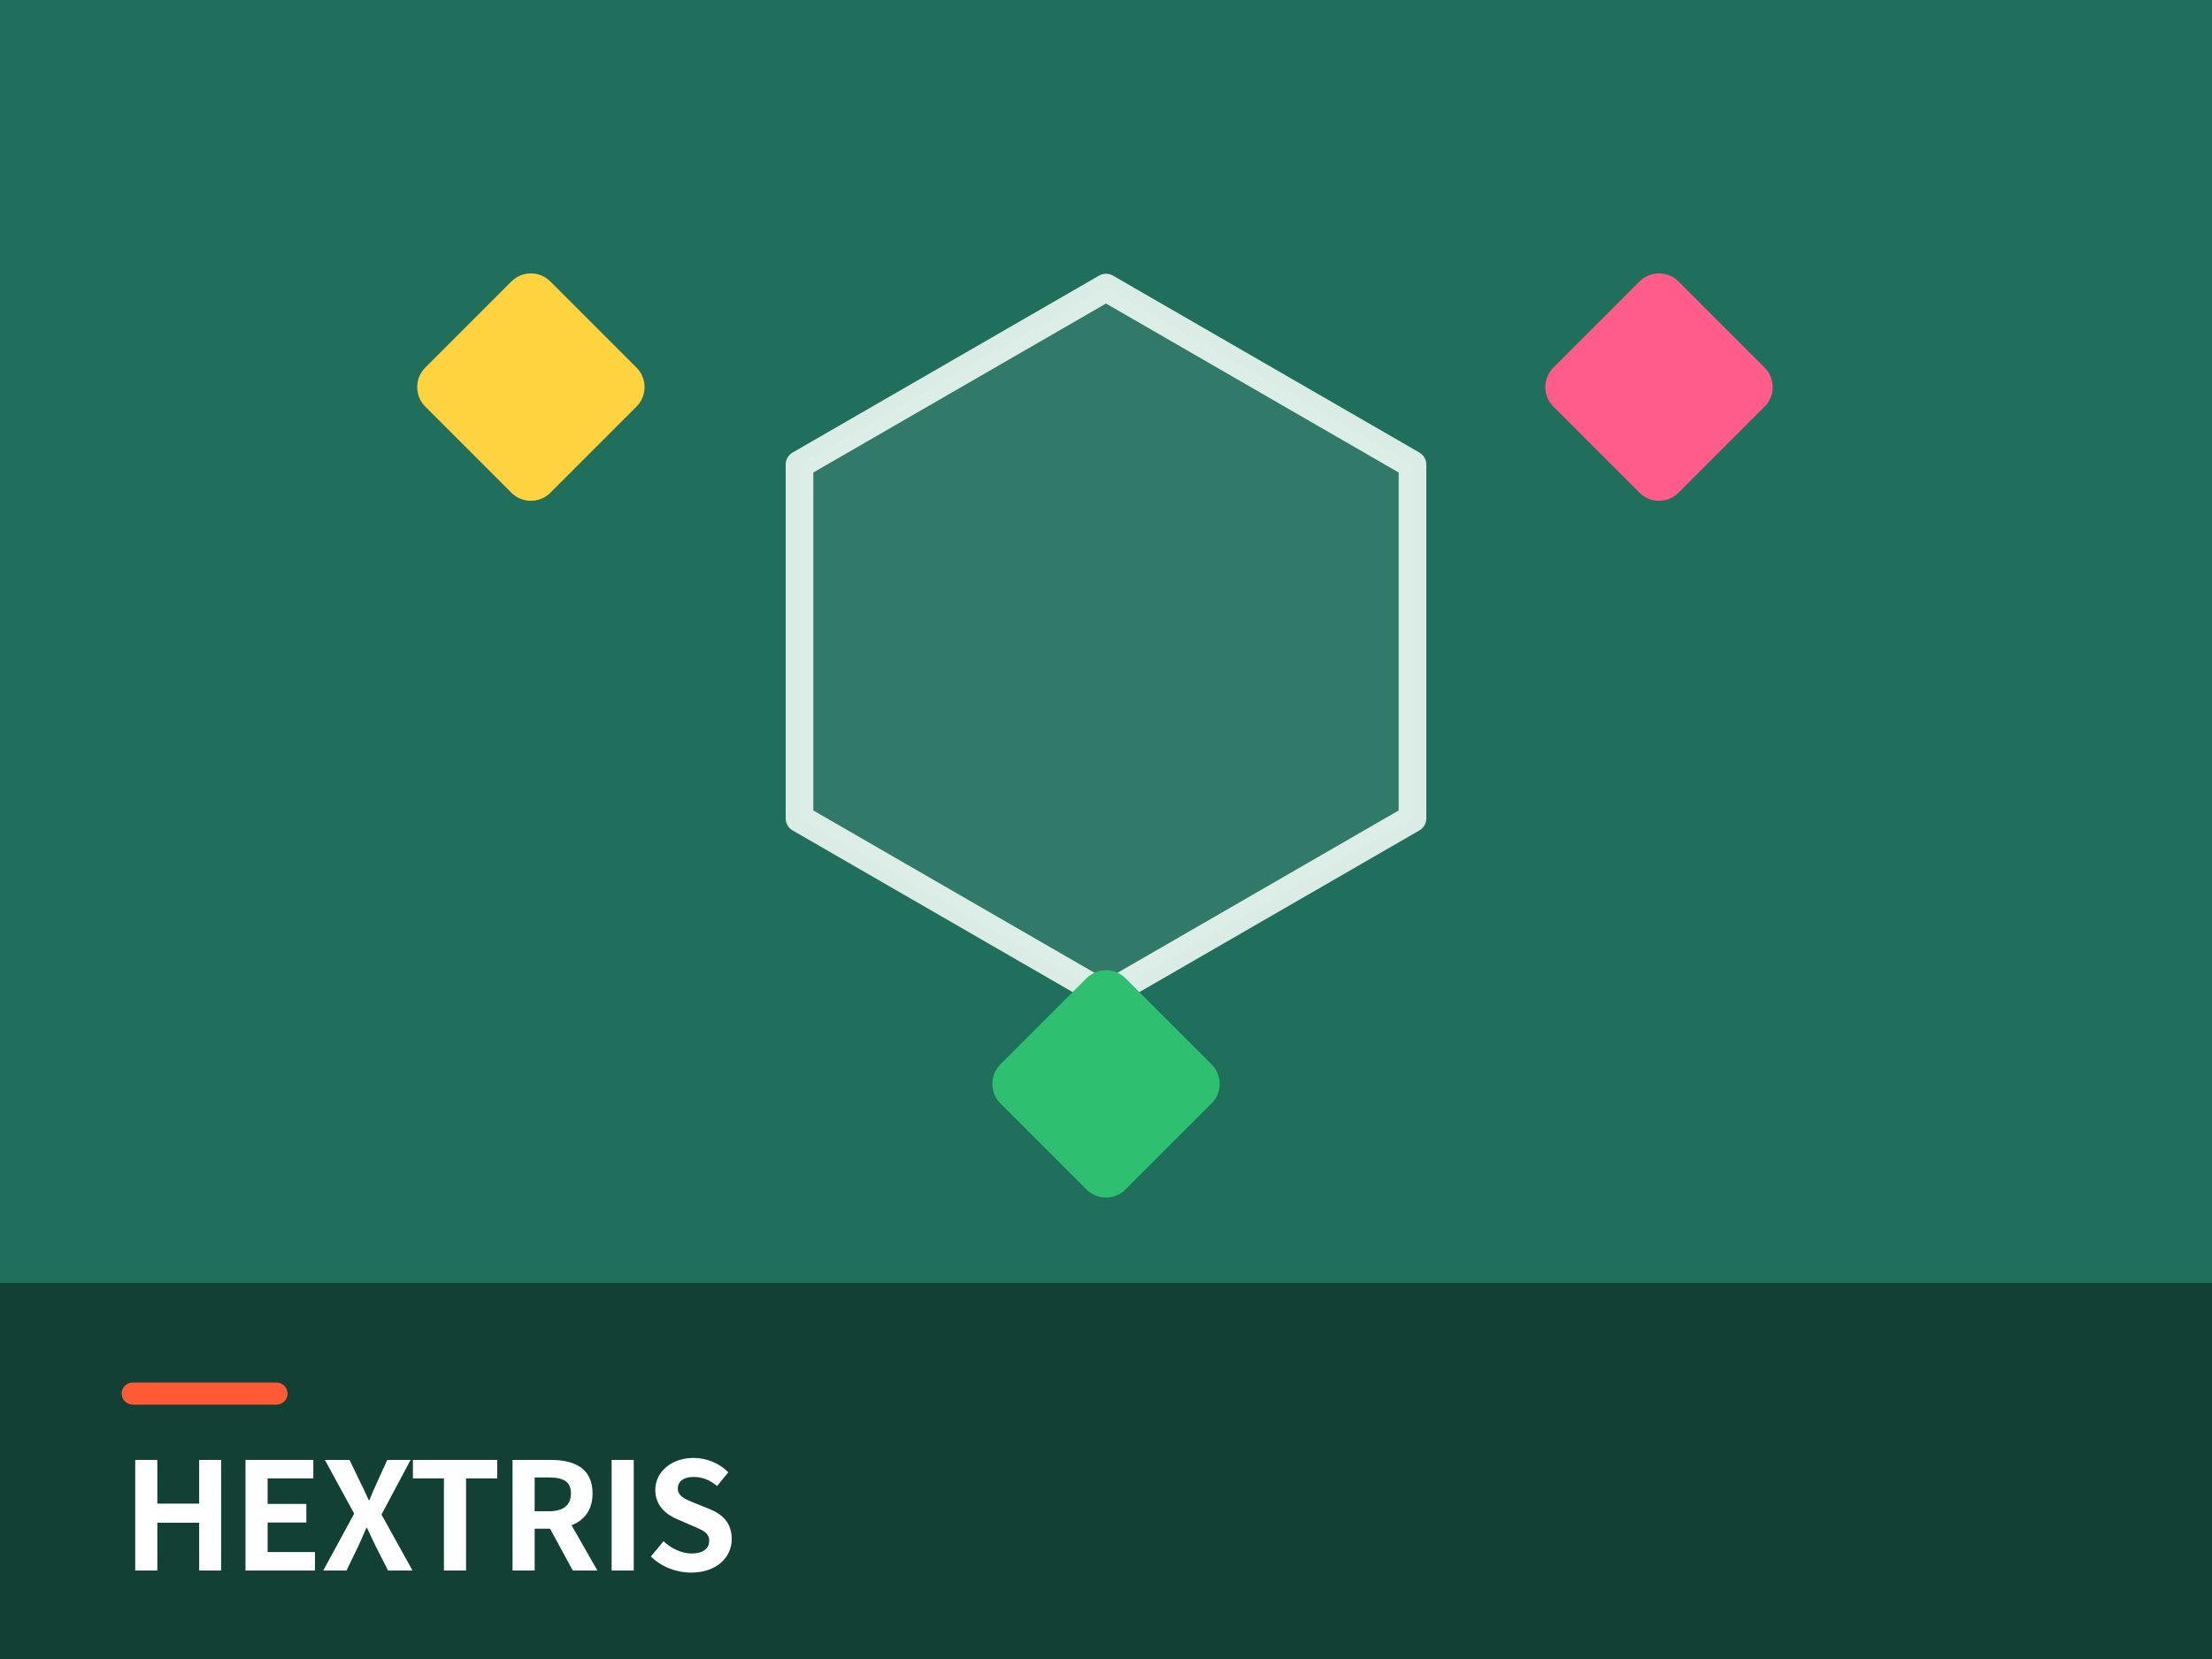
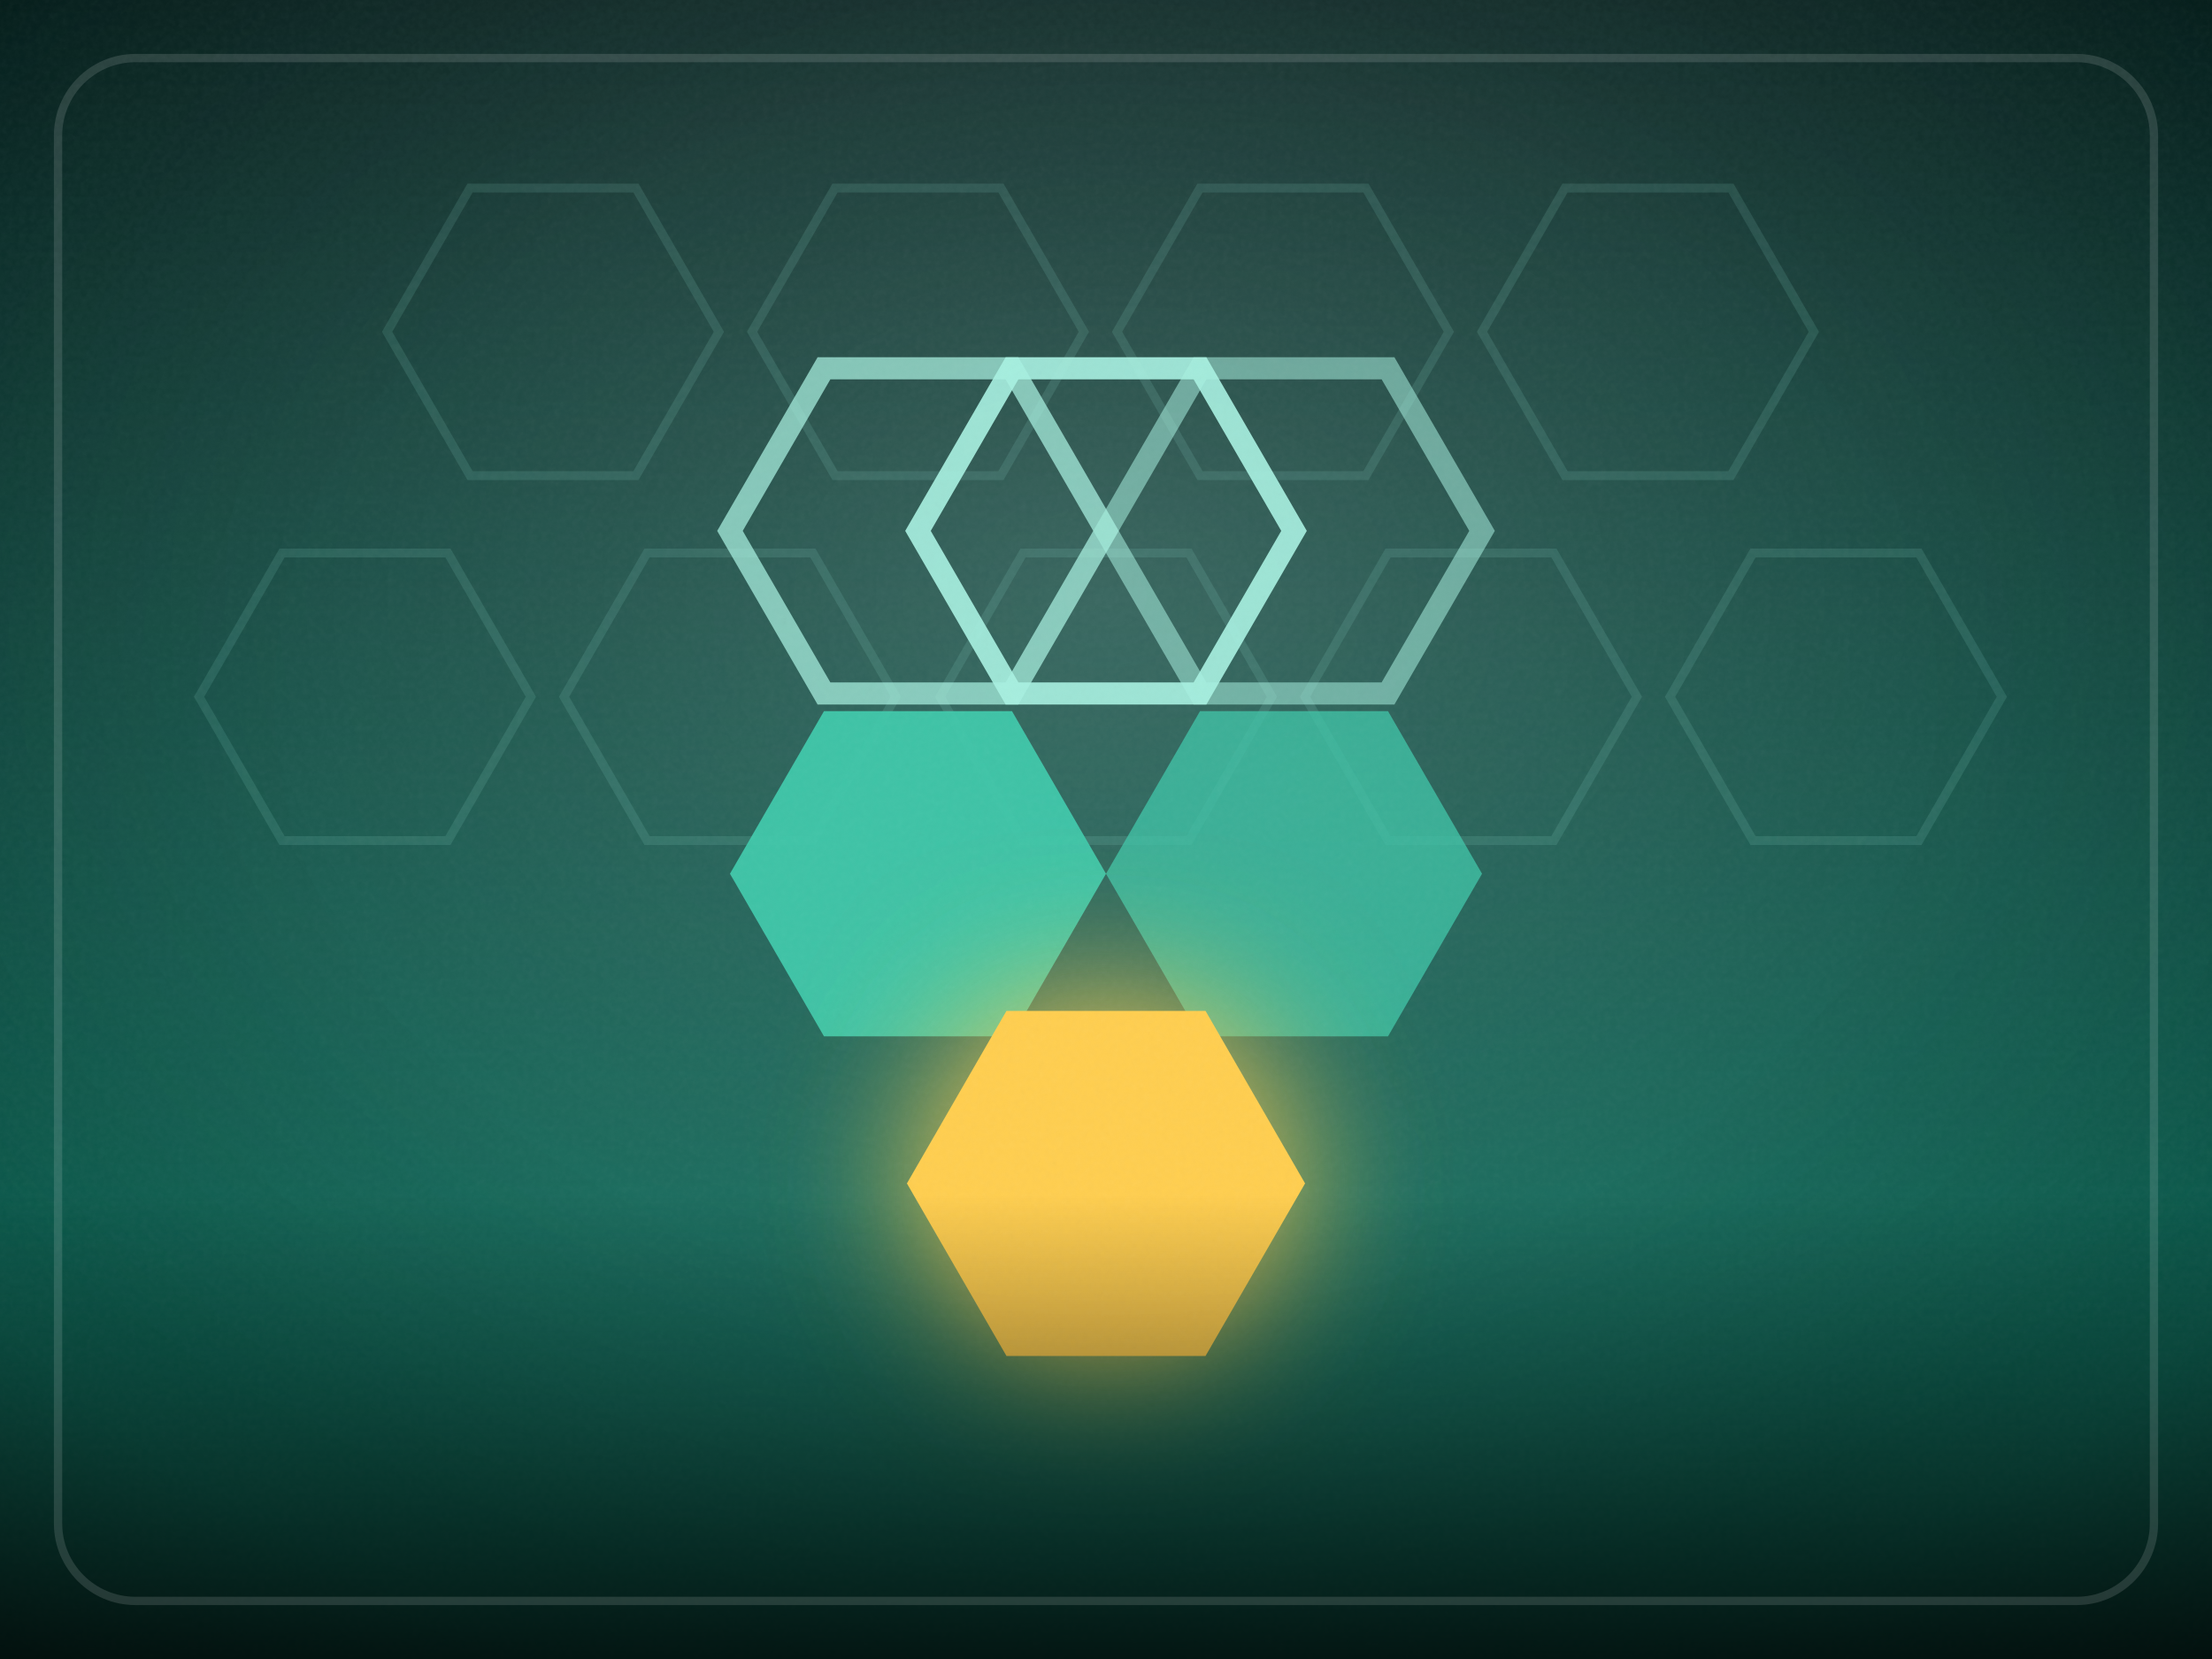
<svg xmlns="http://www.w3.org/2000/svg" viewBox="0 0 400 300" role="img" aria-label="HEXTRIS 封面">
-   <rect width="400" height="300" fill="#1F6F5C" />
-   <polygon points="200,52 255.424,84.0 255.424,148.0 200,180 144.576,148.0 144.576,84.0" fill="none" stroke="#EAF6F1" stroke-width="5" stroke-linejoin="round" opacity="0.92" />
-   <polygon points="200,52 255.424,84.0 255.424,148.0 200,180 144.576,148.0 144.576,84.0" fill="#ffffff" opacity="0.08" />
-   <rect x="80" y="54" width="32" height="32" rx="5" fill="#FFD23F" transform="rotate(45 96 70)" />
-   <rect x="284" y="54" width="32" height="32" rx="5" fill="#FF5C8A" transform="rotate(45 300 70)" />
-   <rect x="184" y="180" width="32" height="32" rx="5" fill="#2FBF71" transform="rotate(45 200 196)" />
-   <rect x="0" y="232" width="400" height="68" fill="#000" opacity="0.42" />
-   <rect x="22" y="250" width="30" height="4" rx="2" fill="#FF5A36" />
-   <text x="22" y="284" font-family="system-ui,-apple-system,'Segoe UI','Noto Sans CJK SC','PingFang SC',sans-serif" font-size="27" font-weight="800" fill="#ffffff" letter-spacing="-0.5">HEXTRIS</text>
+   <defs>
+     <linearGradient id="bg" x1="0" y1="0" x2="0" y2="1">
+       <stop offset="0" stop-color="#04211E" />
+       <stop offset="1" stop-color="#0E7A66" />
+     </linearGradient>
+     <radialGradient id="gl" cx="0.5" cy="0.36" r="0.62">
+       <stop offset="0" stop-color="#fff" stop-opacity="0.2" />
+       <stop offset="1" stop-color="#fff" stop-opacity="0" />
+     </radialGradient>
+     <radialGradient id="vg" cx="0.5" cy="0.42" r="0.8">
+       <stop offset="0.45" stop-color="#000" stop-opacity="0" />
+       <stop offset="0.78" stop-color="#000" stop-opacity="0.12" />
+       <stop offset="1" stop-color="#000" stop-opacity="0.4" />
+     </radialGradient>
+     <linearGradient id="sc" x1="0" y1="0" x2="0" y2="1">
+       <stop offset="0" stop-color="#000" stop-opacity="0" />
+       <stop offset="0.45" stop-color="#000" stop-opacity="0.34" />
+       <stop offset="1" stop-color="#000" stop-opacity="0.8" />
+     </linearGradient>
+     <filter id="nz" x="0" y="0" width="100%" height="100%">
+       <feTurbulence type="fractalNoise" baseFrequency="0.9" numOctaves="3" stitchTiles="stitch" />
+       <feColorMatrix type="saturate" values="0" />
+     </filter>
+     <filter id="gl2" x="-60%" y="-60%" width="220%" height="220%">
+       <feGaussianBlur stdDeviation="14" result="b" />
+       <feMerge>
+         <feMergeNode in="b" />
+         <feMergeNode in="SourceGraphic" />
+       </feMerge>
+     </filter>
+   </defs>
+   <rect width="400" height="300" fill="url(#bg)" />
+   <rect width="400" height="300" fill="url(#gl)" />
+   <g opacity="0.5">
+     <polygon points="130.0,60.0 115.0,86.0 85.0,86.0 70.0,60.0 85.0,34.0 115.0,34.0" fill="none" stroke="#8FE0CE" stroke-width="1.6" opacity="0.28" />
+     <polygon points="196.0,60.0 181.0,86.0 151.0,86.0 136.0,60.0 151.0,34.0 181.0,34.0" fill="none" stroke="#8FE0CE" stroke-width="1.6" opacity="0.28" />
+     <polygon points="262.0,60.0 247.0,86.0 217.0,86.0 202.0,60.0 217.0,34.0 247.0,34.0" fill="none" stroke="#8FE0CE" stroke-width="1.6" opacity="0.28" />
+     <polygon points="328.0,60.0 313.0,86.0 283.0,86.0 268.0,60.0 283.0,34.0 313.0,34.0" fill="none" stroke="#8FE0CE" stroke-width="1.6" opacity="0.28" />
+     <polygon points="96.0,126.0 81.0,152.0 51.0,152.0 36.0,126.0 51.0,100.0 81.0,100.0" fill="none" stroke="#8FE0CE" stroke-width="1.6" opacity="0.28" />
+     <polygon points="162.0,126.0 147.0,152.0 117.0,152.0 102.0,126.0 117.0,100.0 147.0,100.0" fill="none" stroke="#8FE0CE" stroke-width="1.6" opacity="0.28" />
+     <polygon points="230.0,126.0 215.0,152.0 185.0,152.0 170.0,126.0 185.0,100.0 215.0,100.0" fill="none" stroke="#8FE0CE" stroke-width="1.6" opacity="0.28" />
+     <polygon points="296.0,126.0 281.0,152.0 251.0,152.0 236.0,126.0 251.0,100.0 281.0,100.0" fill="none" stroke="#8FE0CE" stroke-width="1.6" opacity="0.28" />
+     <polygon points="362.0,126.0 347.0,152.0 317.0,152.0 302.0,126.0 317.0,100.0 347.0,100.0" fill="none" stroke="#8FE0CE" stroke-width="1.6" opacity="0.28" />
+   </g>
+   <g>
+     <polygon points="234.0,96.0 217.0,125.4 183.0,125.4 166.0,96.0 183.0,66.6 217.0,66.6" fill="none" stroke="#A9F2E2" stroke-width="4" opacity="0.90" />
+     <polygon points="200.0,96.0 183.0,125.4 149.0,125.4 132.0,96.0 149.0,66.6 183.0,66.6" fill="none" stroke="#A9F2E2" stroke-width="4" opacity="0.72" />
+     <polygon points="268.0,96.0 251.0,125.4 217.0,125.4 200.0,96.0 217.0,66.6 251.0,66.6" fill="none" stroke="#A9F2E2" stroke-width="4" opacity="0.54" />
+     <polygon points="200.0,158.0 183.0,187.4 149.0,187.4 132.0,158.0 149.0,128.6 183.0,128.6" fill="#3FC7AA" opacity="0.95" />
+     <polygon points="268.0,158.0 251.0,187.4 217.0,187.4 200.0,158.0 217.0,128.6 251.0,128.6" fill="#3FC7AA" opacity="0.75" />
+     <polygon points="236.0,214.0 218.0,245.2 182.0,245.2 164.0,214.0 182.0,182.8 218.0,182.8" fill="#FFCE4F" filter="url(#gl2)" />
+   </g>
+   <rect width="400" height="300" fill="url(#vg)" />
+   <rect width="400" height="300" filter="url(#nz)" opacity="0.05" style="mix-blend-mode:normal" />
+   <rect y="216" width="400" height="84" fill="url(#sc)" />
+   <rect x="10.5" y="10.5" width="379" height="279" rx="14" fill="none" stroke="#fff" stroke-opacity="0.13" stroke-width="1.5" />
</svg>
